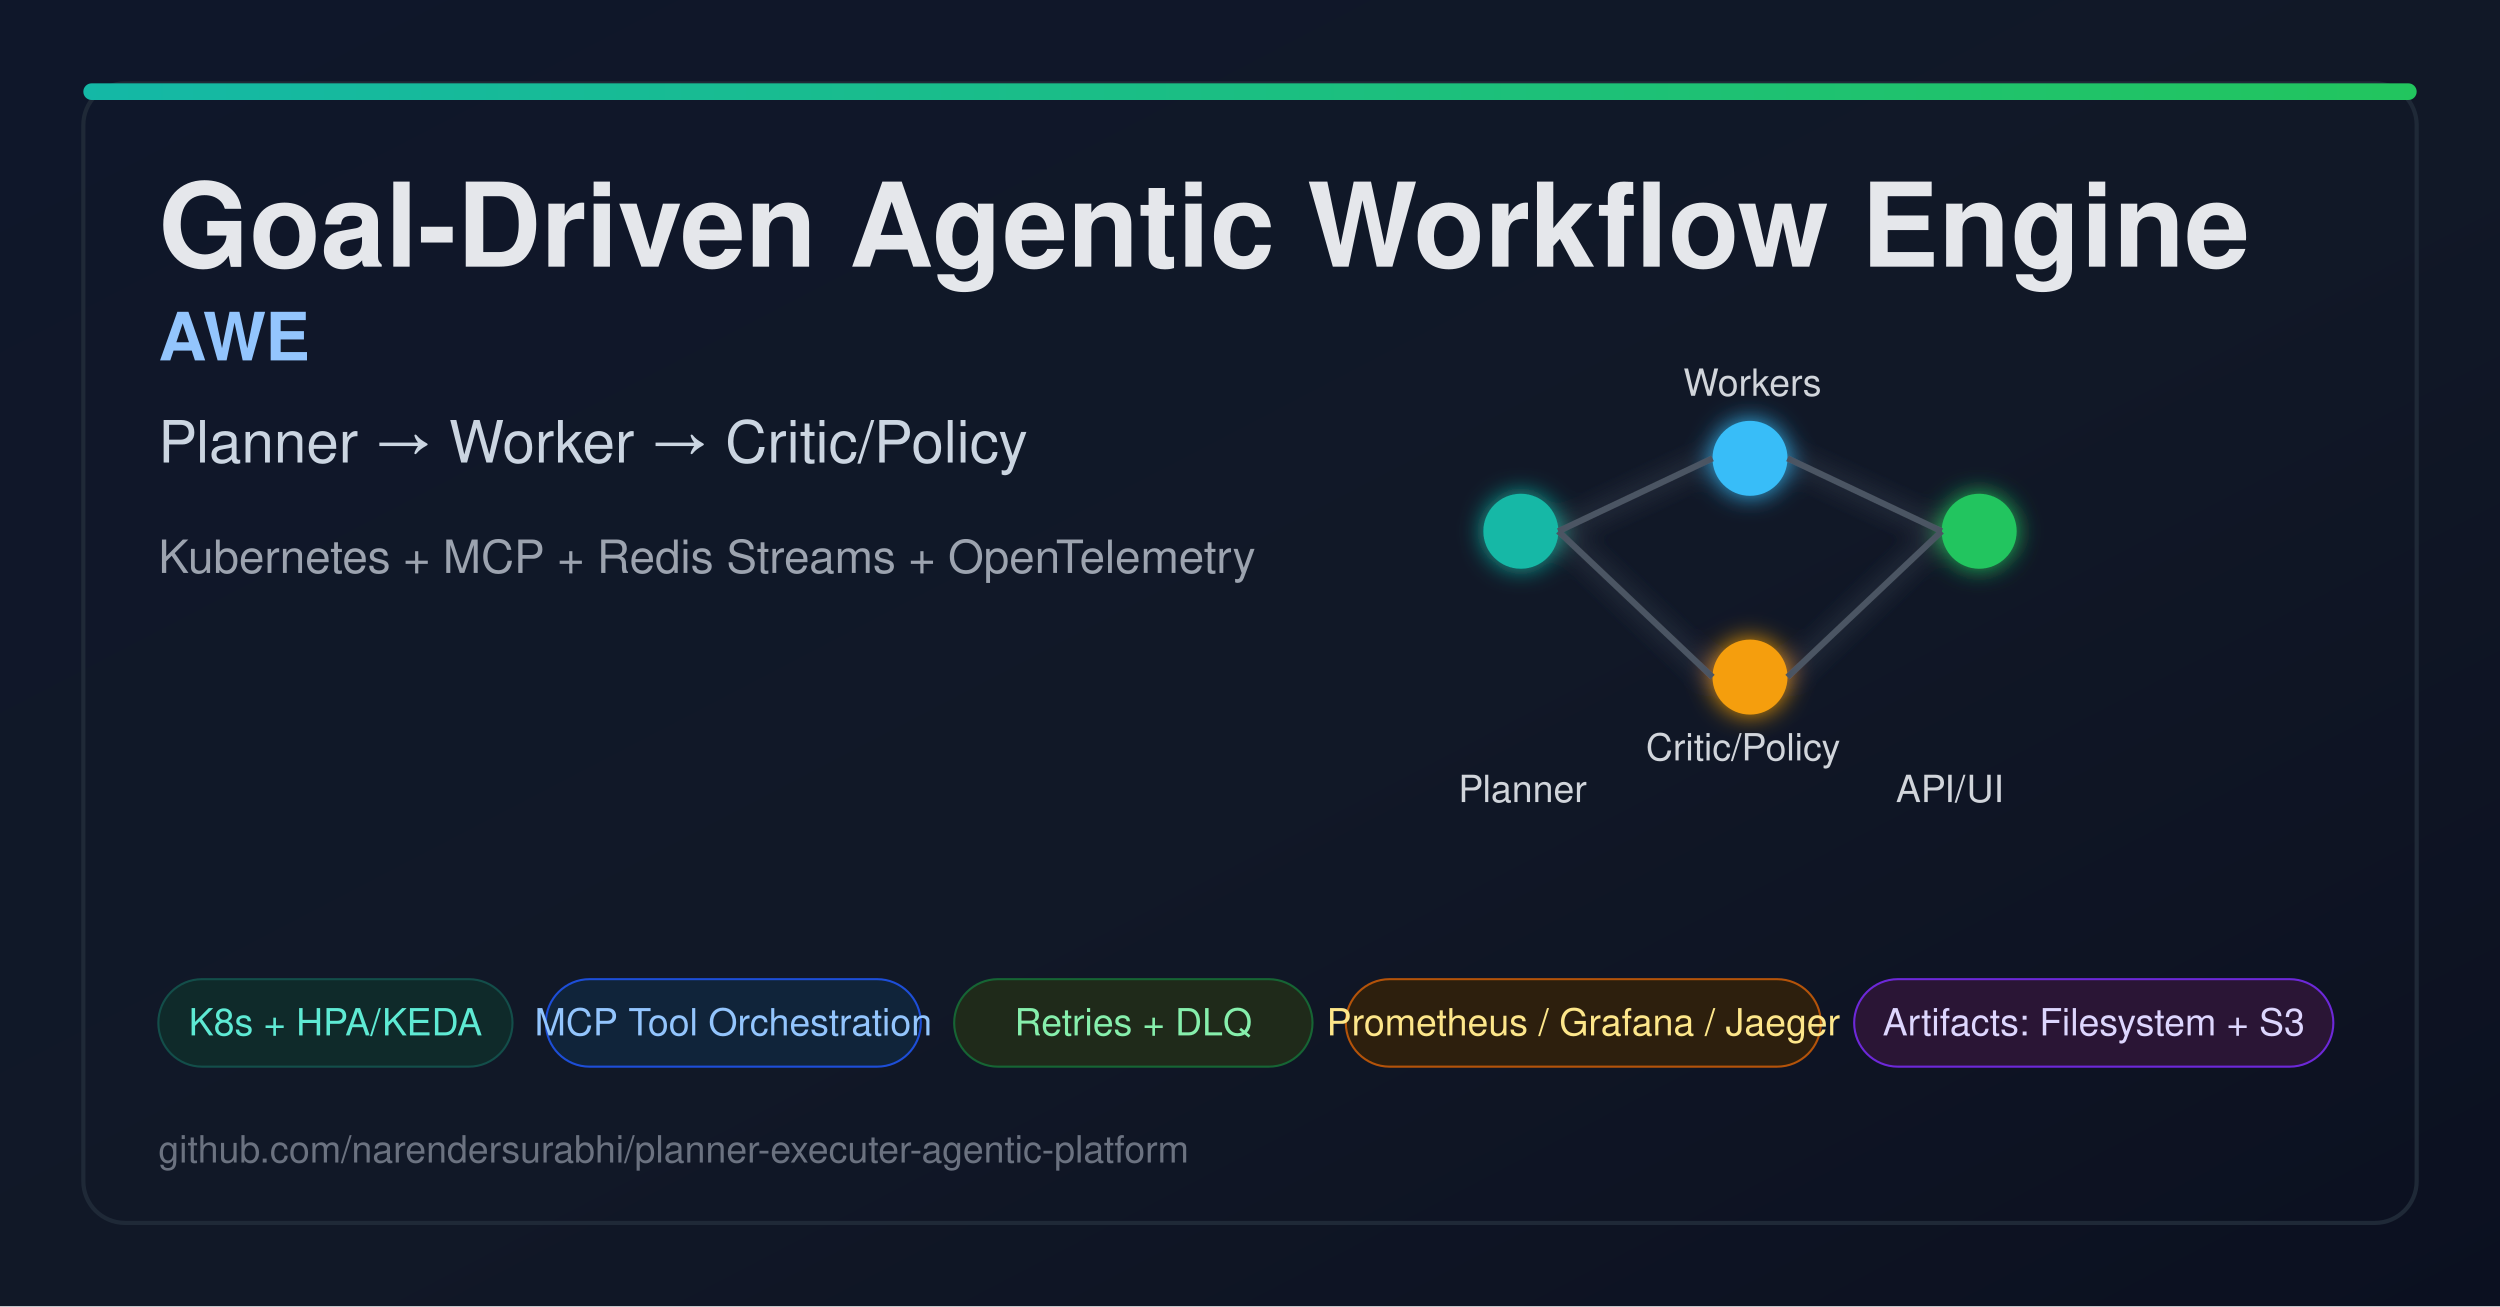
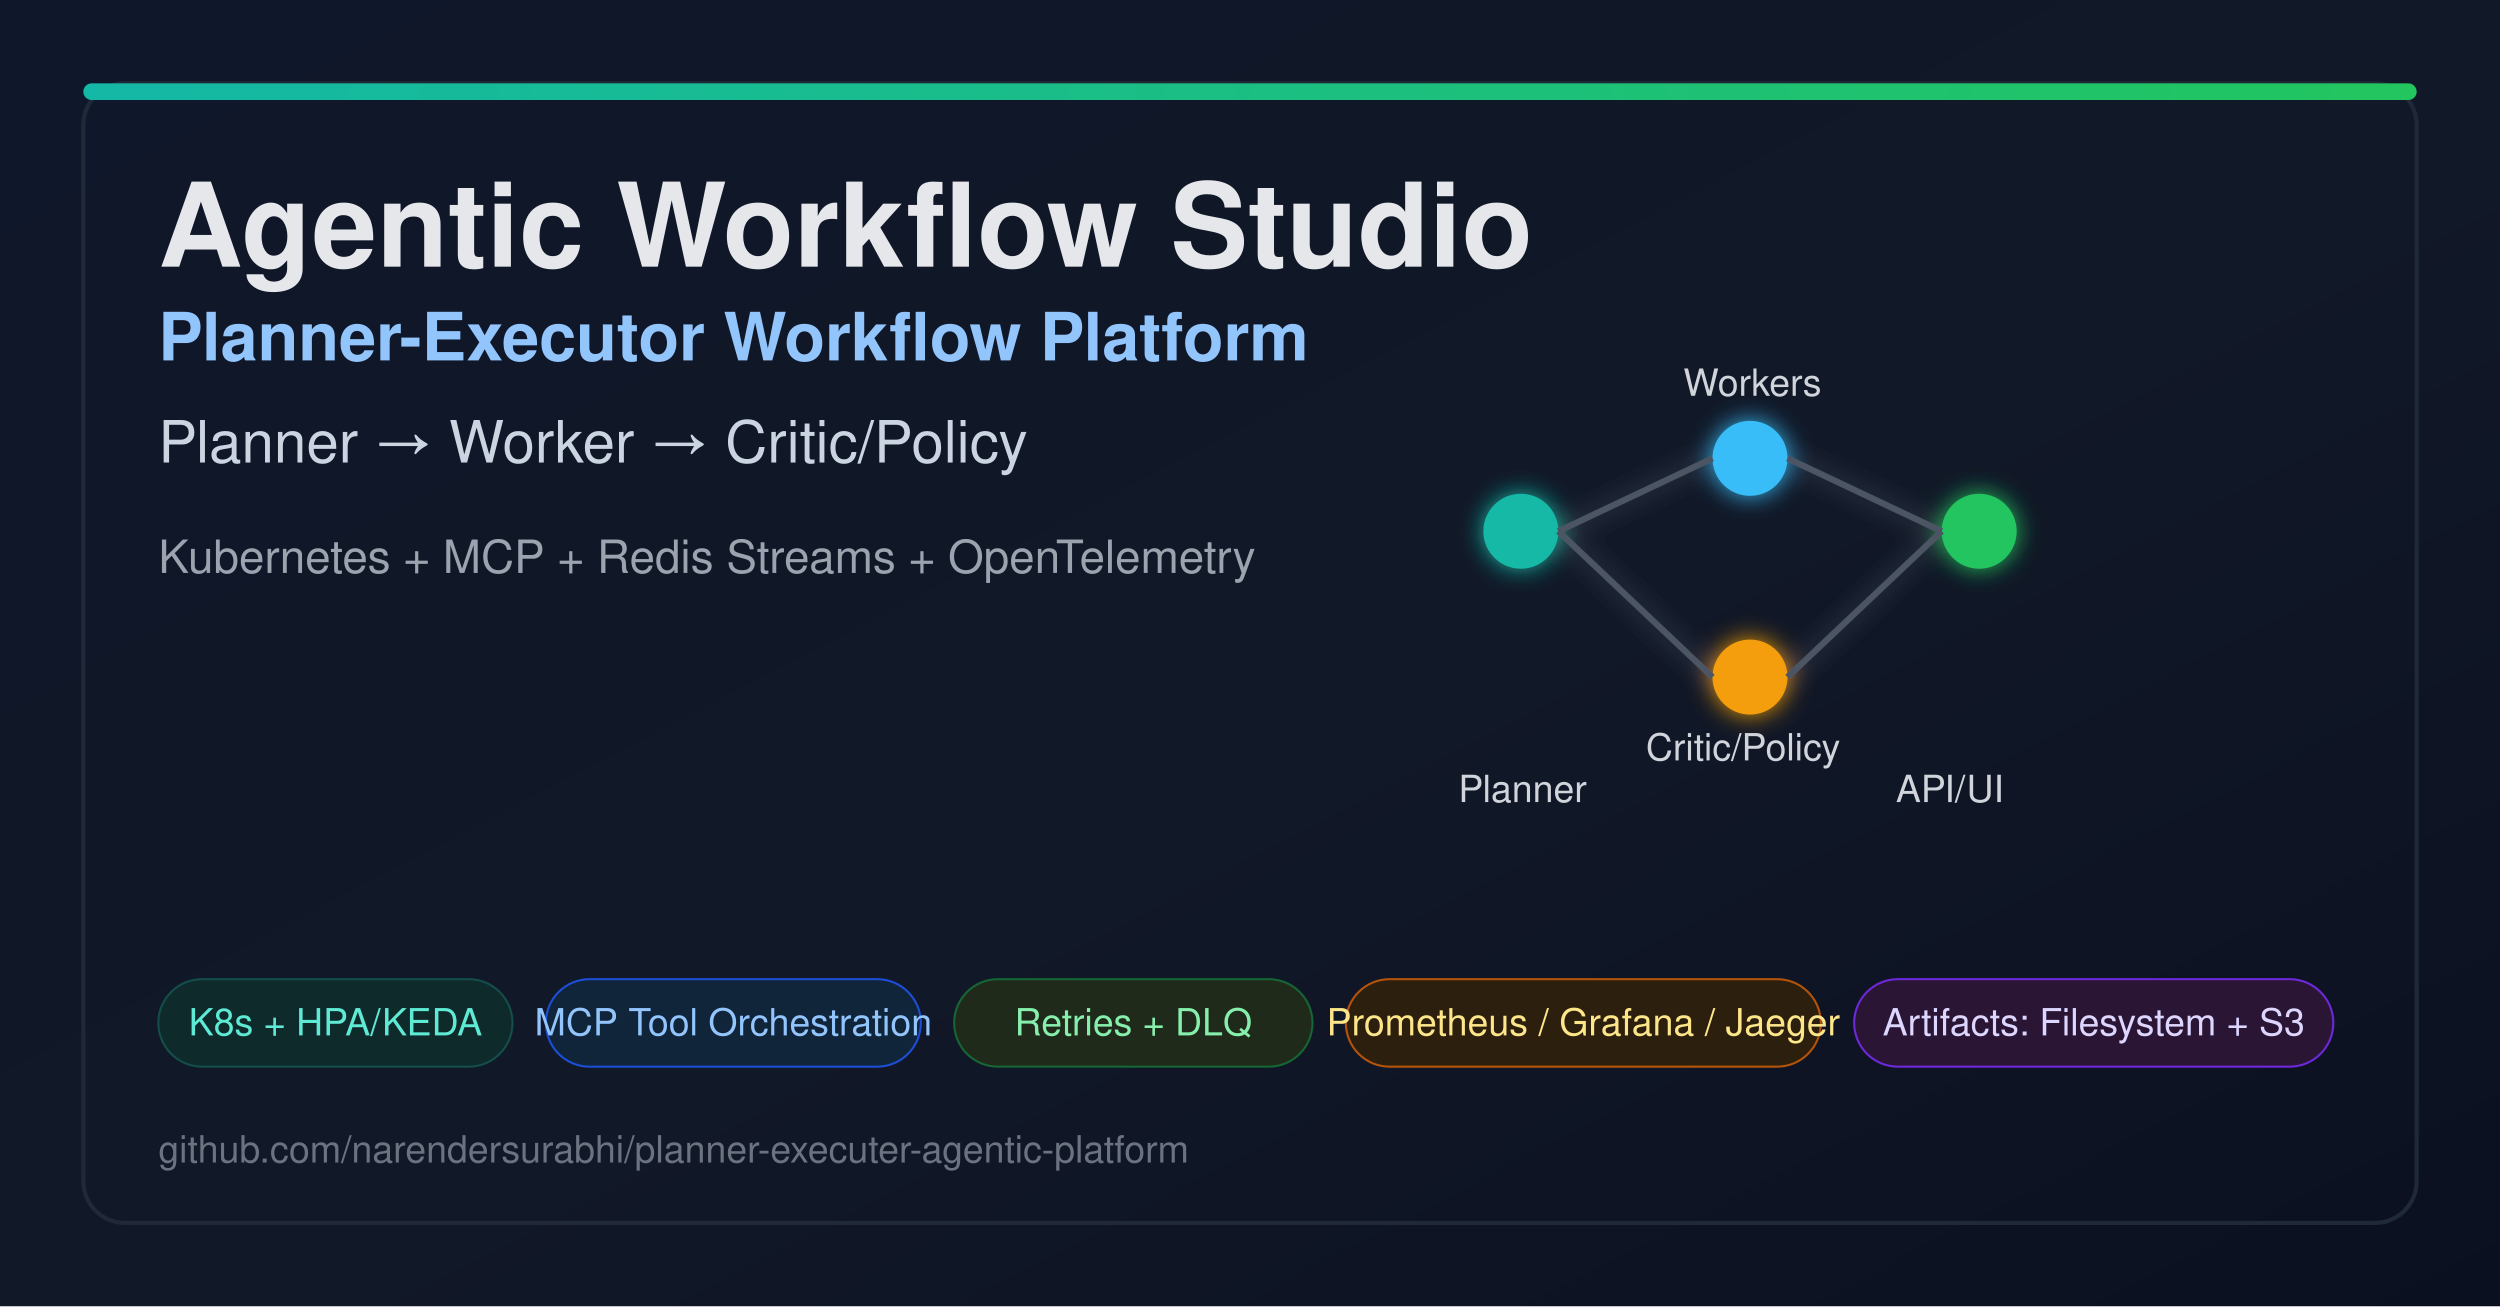
- <svg xmlns="http://www.w3.org/2000/svg" width="1200" height="627" viewBox="0 0 1200 627" role="img" aria-label="Goal-Driven Agentic Workflow Engine thumbnail">
+ <svg xmlns="http://www.w3.org/2000/svg" width="1200" height="627" viewBox="0 0 1200 627" role="img" aria-label="Agentic Workflow Studio thumbnail">
  <defs>
    <linearGradient id="bg" x1="0" y1="0" x2="1" y2="1">
      <stop offset="0%" stop-color="#0f172a" />
      <stop offset="55%" stop-color="#111827" />
      <stop offset="100%" stop-color="#0b1020" />
    </linearGradient>
    <linearGradient id="accent" x1="0" y1="0" x2="1" y2="0">
      <stop offset="0%" stop-color="#14b8a6" />
      <stop offset="100%" stop-color="#22c55e" />
    </linearGradient>
    <filter id="softGlow" x="-50%" y="-50%" width="200%" height="200%">
      <feGaussianBlur stdDeviation="6" result="blur" />
      <feMerge>
        <feMergeNode in="blur" />
        <feMergeNode in="SourceGraphic" />
      </feMerge>
    </filter>
  </defs>
  <rect width="1200" height="627" fill="url(#bg)" />
  <rect x="40" y="40" width="1120" height="547" rx="20" fill="none" stroke="#1f2937" stroke-width="2" />
  <rect x="40" y="40" width="1120" height="8" rx="4" fill="url(#accent)" />
  <text x="76" y="128" fill="#e5e7eb" font-size="56" font-weight="700" font-family="Segoe UI, Helvetica, Arial, sans-serif">
-     Goal-Driven Agentic Workflow Engine
+     Agentic Workflow Studio
  </text>
  <text x="76" y="173" fill="#93c5fd" font-size="32" font-weight="700" font-family="Segoe UI, Helvetica, Arial, sans-serif">
-     AWE
+     Planner-Executor Workflow Platform
  </text>
  <text x="76" y="222" fill="#cbd5e1" font-size="28" font-family="Segoe UI, Helvetica, Arial, sans-serif">
    Planner  →  Worker  →  Critic/Policy
  </text>
  <text x="76" y="275" fill="#9ca3af" font-size="22" font-family="Segoe UI, Helvetica, Arial, sans-serif">
    Kubernetes + MCP + Redis Streams + OpenTelemetry
  </text>
  <g filter="url(#softGlow)">
    <circle cx="730" cy="255" r="18" fill="#14b8a6" />
    <circle cx="840" cy="220" r="18" fill="#38bdf8" />
    <circle cx="950" cy="255" r="18" fill="#22c55e" />
    <circle cx="840" cy="325" r="18" fill="#f59e0b" />
    <line x1="748" y1="255" x2="822" y2="220" stroke="#4b5563" stroke-width="3" />
    <line x1="858" y1="220" x2="932" y2="255" stroke="#4b5563" stroke-width="3" />
    <line x1="748" y1="255" x2="822" y2="325" stroke="#4b5563" stroke-width="3" />
    <line x1="858" y1="325" x2="932" y2="255" stroke="#4b5563" stroke-width="3" />
  </g>
  <text x="700" y="385" fill="#d1d5db" font-size="18" font-family="Segoe UI, Helvetica, Arial, sans-serif">Planner</text>
  <text x="808" y="190" fill="#d1d5db" font-size="18" font-family="Segoe UI, Helvetica, Arial, sans-serif">Workers</text>
  <text x="910" y="385" fill="#d1d5db" font-size="18" font-family="Segoe UI, Helvetica, Arial, sans-serif">API/UI</text>
  <text x="790" y="365" fill="#d1d5db" font-size="18" font-family="Segoe UI, Helvetica, Arial, sans-serif">Critic/Policy</text>
  <g>
    <rect x="76" y="470" width="170" height="42" rx="21" fill="#0f2a2a" stroke="#134e4a" />
    <text x="161" y="497" text-anchor="middle" fill="#5eead4" font-size="18" font-family="Segoe UI, Helvetica, Arial, sans-serif">K8s + HPA/KEDA</text>
    <rect x="262" y="470" width="180" height="42" rx="21" fill="#10243a" stroke="#1d4ed8" />
    <text x="352" y="497" text-anchor="middle" fill="#93c5fd" font-size="18" font-family="Segoe UI, Helvetica, Arial, sans-serif">MCP Tool Orchestration</text>
    <rect x="458" y="470" width="172" height="42" rx="21" fill="#1f2a1a" stroke="#166534" />
    <text x="544" y="497" text-anchor="middle" fill="#86efac" font-size="18" font-family="Segoe UI, Helvetica, Arial, sans-serif">Retries + DLQ</text>
    <rect x="646" y="470" width="228" height="42" rx="21" fill="#2d1f0d" stroke="#b45309" />
    <text x="760" y="497" text-anchor="middle" fill="#fde68a" font-size="18" font-family="Segoe UI, Helvetica, Arial, sans-serif">Prometheus / Grafana / Jaeger</text>
    <rect x="890" y="470" width="230" height="42" rx="21" fill="#2a1535" stroke="#6d28d9" />
    <text x="1005" y="497" text-anchor="middle" fill="#ddd6fe" font-size="18" font-family="Segoe UI, Helvetica, Arial, sans-serif">Artifacts: Filesystem + S3</text>
  </g>
  <text x="76" y="558" fill="#6b7280" font-size="18" font-family="Segoe UI, Helvetica, Arial, sans-serif">
    github.com/narendersurabhi/planner-executer-agentic-platform
  </text>
</svg>
